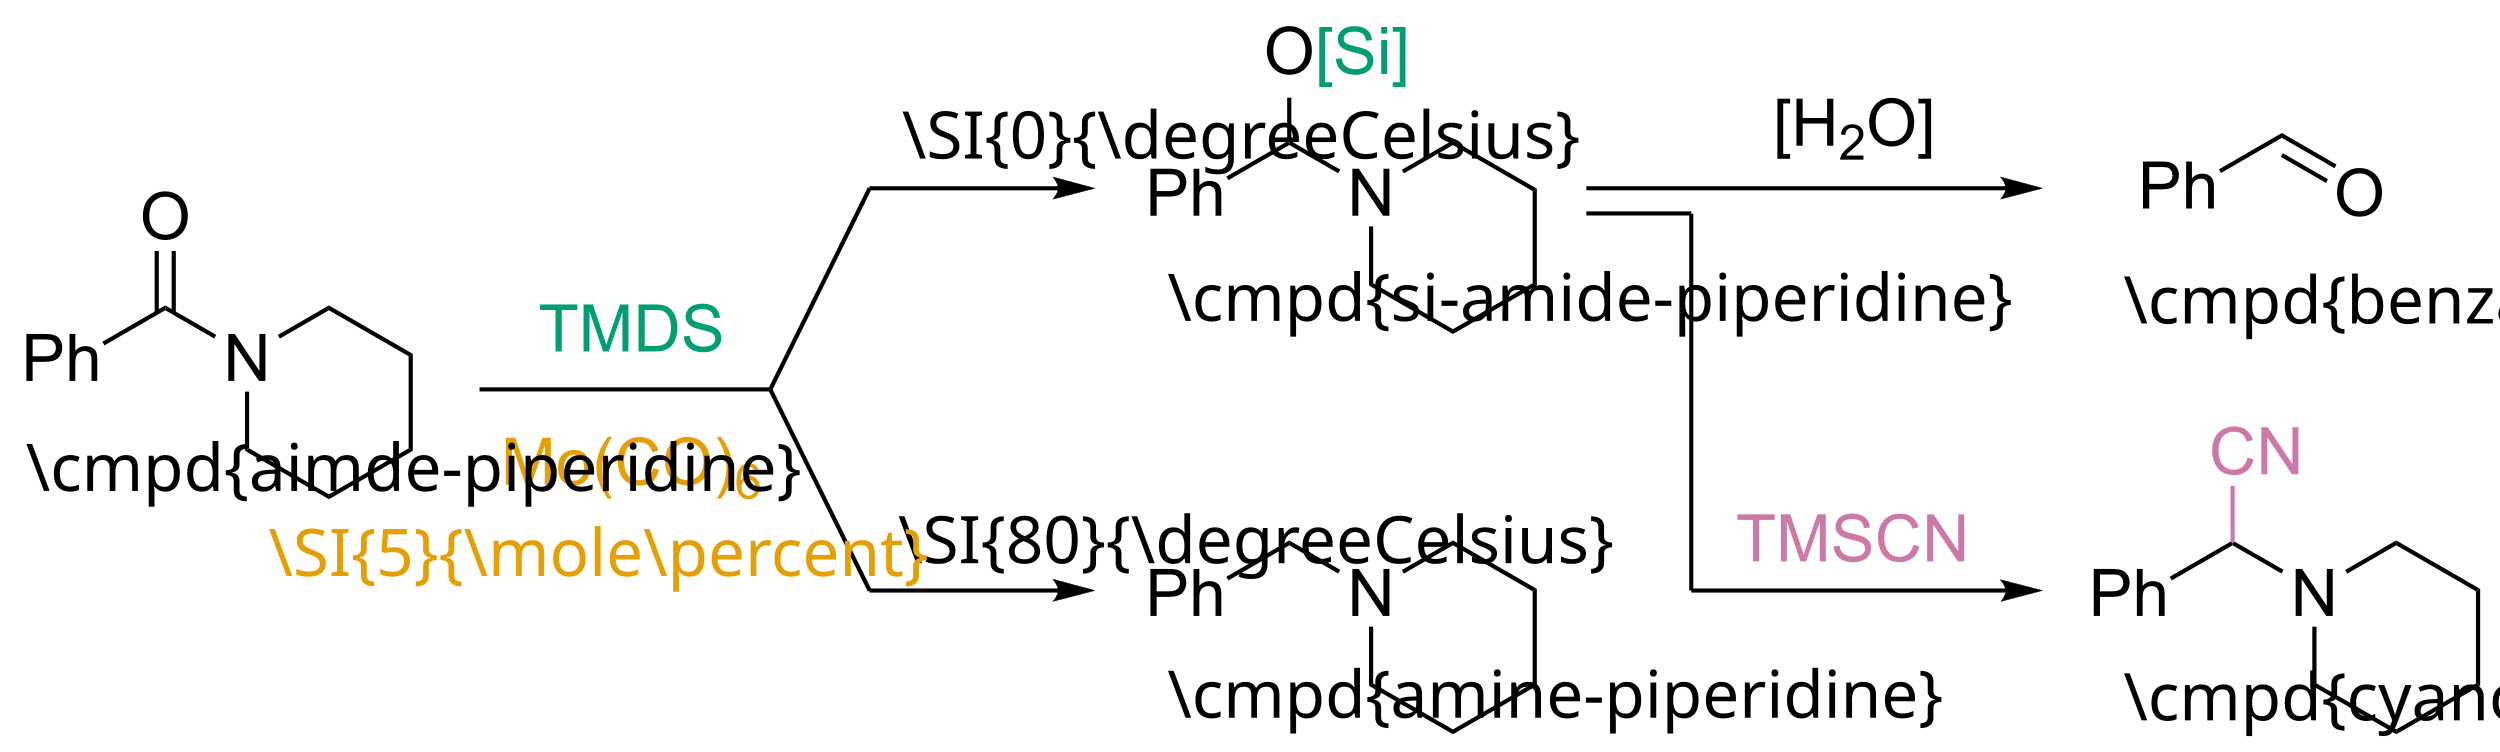
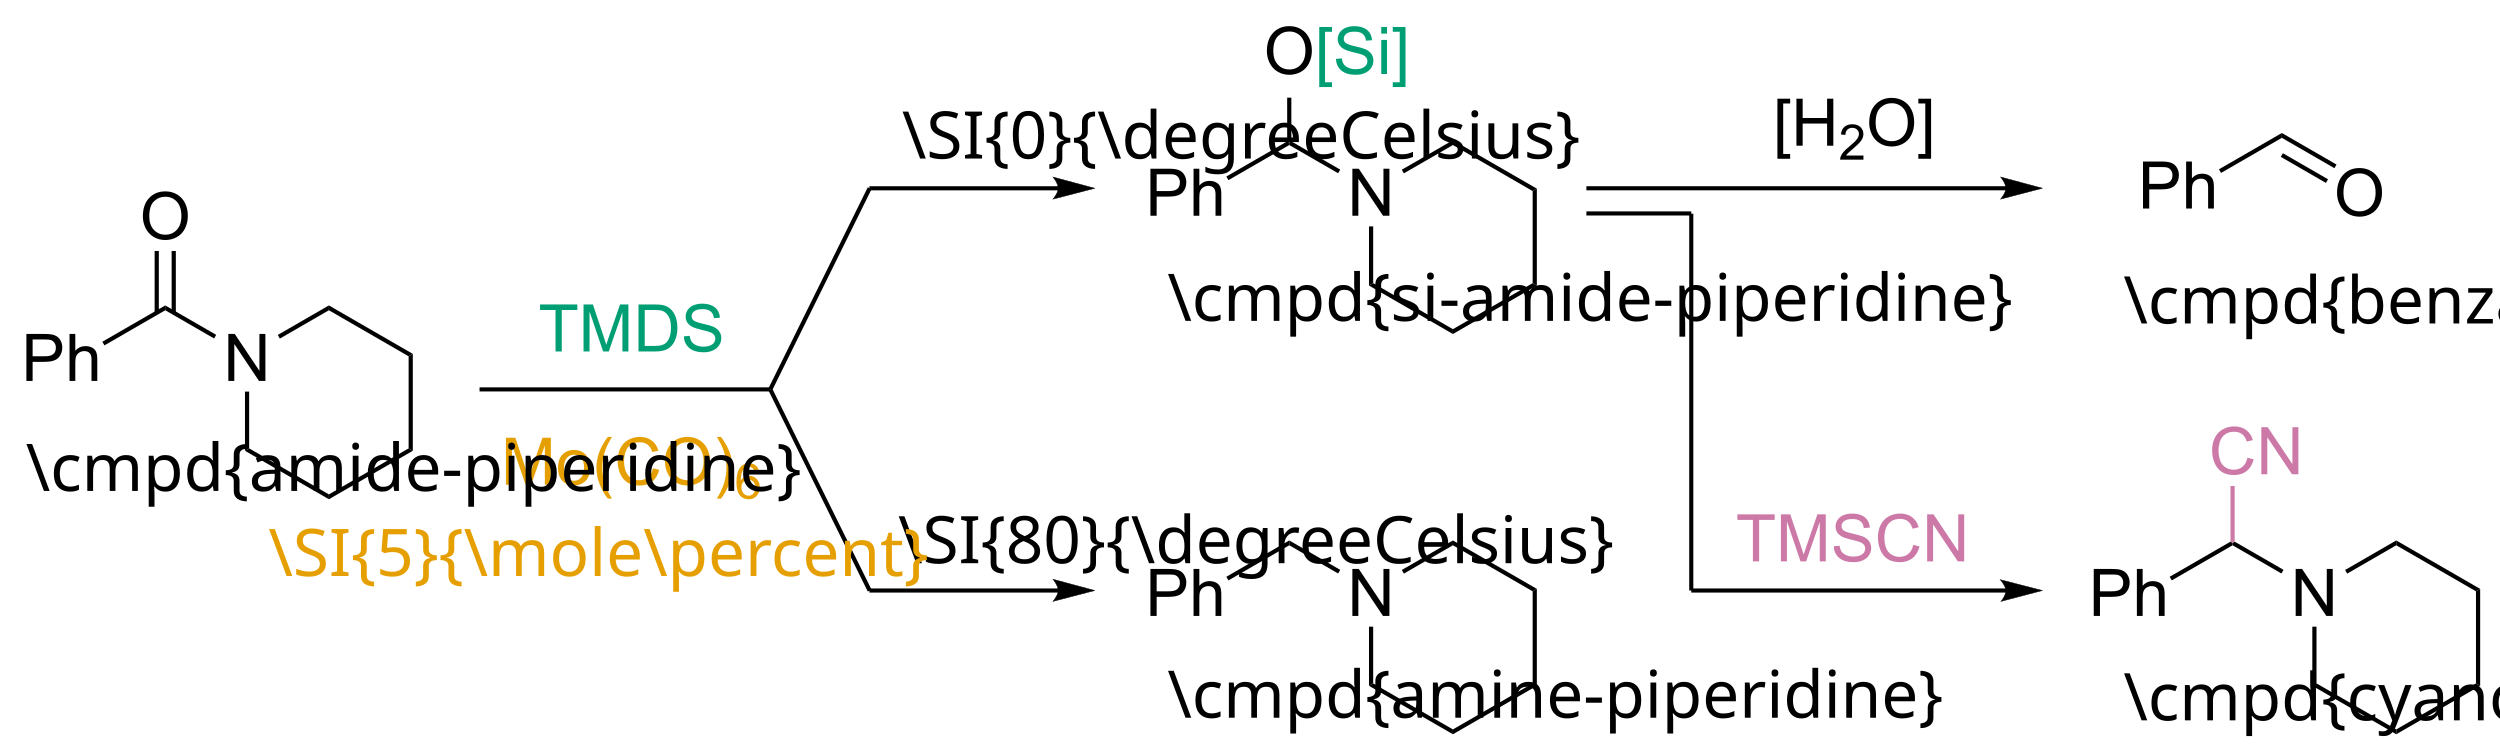
<svg xmlns="http://www.w3.org/2000/svg" width="406px" height="122px" viewBox="0 0 406 122" style="background-color: #ffffff00" version="1.1" id="svg164">
  <defs id="defs168" />
  <g aria-label="Ph" transform="matrix(0.0666667,0,0,0.0666667,3.46393,61.8667)" style="font-style:normal;font-weight:normal;font-size:160px;font-family:Arial;fill:#000000;stroke:none" id="text2">
    <path d="m 12.344,0 v -114.531 h 43.203 q 11.406,0 17.422,1.094 8.438,1.406 14.141,5.391 5.703,3.906 9.141,11.016 3.516,7.109 3.516,15.625 0,14.609 -9.297,24.766 Q 81.172,-46.562 56.875,-46.562 H 27.5 V 0 Z M 27.5,-60.078 h 29.609 q 14.688,0 20.859,-5.469 6.172,-5.469 6.172,-15.391 0,-7.188 -3.672,-12.266 Q 76.875,-98.359 70.938,-100 q -3.828,-1.016 -14.141,-1.016 H 27.5 Z" style="font-style:normal;font-weight:normal;font-size:160px;font-family:Arial;fill:#000000;stroke:none" id="path977" />
    <path d="m 117.422,0 v -114.531 h 14.062 v 41.094 q 9.844,-11.406 24.844,-11.406 9.219,0 16.016,3.672 6.797,3.594 9.688,10 Q 185,-64.766 185,-52.578 V 0 h -14.062 v -52.578 q 0,-10.547 -4.609,-15.312 -4.531,-4.844 -12.891,-4.844 -6.25,0 -11.797,3.281 -5.469,3.203 -7.812,8.75 -2.344,5.547 -2.344,15.312 V 0 Z" style="font-style:normal;font-weight:normal;font-size:160px;font-family:Arial;fill:#000000;stroke:none" id="path979" />
  </g>
  <path stroke="none" fill="#000000" transform="matrix(0.0666667 0 0 0.0666667 -1.62226 -31.3333)" d="M 426.839,1214.02 L 426.839,1225.8 L 278.694,1311.34 L 273.592,1302.5 L 426.839,1214.02 Z " id="path4" />
  <g aria-label="N" transform="matrix(0.0666667,0,0,0.0666667,36.2712,61.8667)" style="font-style:normal;font-weight:normal;font-size:160px;font-family:Arial;fill:#000000;stroke:none" id="text6">
    <path d="m 12.188,0 v -114.531 h 15.547 l 60.156,89.922 V -114.531 H 102.422 V 0 H 86.875 L 26.719,-90 V 0 Z" style="font-style:normal;font-weight:normal;font-size:160px;font-family:Arial;fill:#000000;stroke:none" id="path982" />
  </g>
  <path stroke="none" fill="#000000" transform="matrix(0.0666667 0 0 0.0666667 -1.62226 -31.3333)" d="M 550.979,1285.69 L 545.877,1294.53 L 426.839,1225.8 L 426.839,1214.02 L 550.979,1285.69 Z " id="path8" />
  <g aria-label="O" transform="matrix(0.0666667,0,0,0.0666667,22.6853,38.8494)" style="font-style:normal;font-weight:normal;font-size:160px;font-family:Arial;fill:#000000;stroke:none" id="text10">
    <path d="m 7.734,-55.781 q 0,-28.516 15.312,-44.609 15.312,-16.172 39.531,-16.172 15.859,0 28.594,7.578 12.734,7.578 19.375,21.172 6.719,13.516 6.719,30.703 0,17.422 -7.031,31.172 -7.031,13.75 -19.922,20.859 -12.891,7.031 -27.812,7.031 -16.172,0 -28.906,-7.812 -12.734,-7.812 -19.297,-21.328 -6.562,-13.516 -6.562,-28.594 z m 15.625,0.234 q 0,20.703 11.094,32.656 11.172,11.875 27.969,11.875 17.109,0 28.125,-12.031 11.094,-12.031 11.094,-34.141 0,-13.984 -4.766,-24.375 -4.688,-10.469 -13.828,-16.172 -9.062,-5.781 -20.391,-5.781 -16.094,0 -27.734,11.094 -11.562,11.016 -11.562,36.875 z" style="font-style:normal;font-weight:normal;font-size:160px;font-family:Arial;fill:#000000;stroke:none" id="path985" />
  </g>
  <path stroke="none" fill="#000000" transform="matrix(0.0666667 0 0 0.0666667 -1.62226 -31.3333)" d="M 401.021,1081.41 L 411.226,1081.41 L 411.226,1231.87 L 401.021,1231.87 L 401.021,1081.41 Z " id="path12" />
  <path stroke="none" fill="#000000" transform="matrix(0.0666667 0 0 0.0666667 -1.62226 -31.3333)" d="M 442.453,1081.41 L 452.657,1081.41 L 452.657,1231.87 L 442.453,1231.87 L 442.453,1081.41 Z " id="path14" />
  <path stroke="none" fill="#000000" transform="matrix(0.0666667 0 0 0.0666667 -1.62226 -31.3333)" d="M 631.277,1562.23 L 621.073,1568.12 L 621.073,1424 L 631.277,1424 L 631.277,1562.23 Z " id="path16" />
  <path stroke="none" fill="#000000" transform="matrix(0.0666667 0 0 0.0666667 -1.62226 -31.3333)" d="M 825.511,1674.37 L 825.511,1686.15 L 621.073,1568.12 L 631.277,1562.23 L 825.511,1674.37 Z " id="path18" />
  <path stroke="none" fill="#000000" transform="matrix(0.0666667 0 0 0.0666667 -1.62226 -31.3333)" d="M 1019.74,1562.23 L 1029.95,1568.12 L 825.511,1686.15 L 825.511,1674.37 L 1019.74,1562.23 Z " id="path20" />
  <path stroke="none" fill="#000000" transform="matrix(0.0666667 0 0 0.0666667 -1.62226 -31.3333)" d="M 1019.74,1337.95 L 1029.95,1332.05 L 1029.95,1568.12 L 1019.74,1562.23 L 1019.74,1337.95 Z " id="path22" />
  <path stroke="none" fill="#000000" transform="matrix(0.0666667 0 0 0.0666667 -1.62226 -31.3333)" d="M 825.511,1225.8 L 825.511,1214.02 L 1029.95,1332.05 L 1019.74,1337.95 L 825.511,1225.8 Z " id="path24" />
  <path stroke="none" fill="#000000" transform="matrix(0.0666667 0 0 0.0666667 -1.62226 -31.3333)" d="M 706.063,1294.77 L 700.961,1285.93 L 825.511,1214.02 L 825.511,1225.8 L 706.063,1294.77 Z " id="path26" />
  <g aria-label="Ph" transform="matrix(0.0666667,0,0,0.0666667,186.006,100.033)" style="font-style:normal;font-weight:normal;font-size:160px;font-family:Arial;fill:#000000;stroke:none" id="text28">
    <path d="m 12.344,0 v -114.531 h 43.203 q 11.406,0 17.422,1.094 8.438,1.406 14.141,5.391 5.703,3.906 9.141,11.016 3.516,7.109 3.516,15.625 0,14.609 -9.297,24.766 Q 81.172,-46.562 56.875,-46.562 H 27.5 V 0 Z M 27.5,-60.078 h 29.609 q 14.688,0 20.859,-5.469 6.172,-5.469 6.172,-15.391 0,-7.188 -3.672,-12.266 Q 76.875,-98.359 70.938,-100 q -3.828,-1.016 -14.141,-1.016 H 27.5 Z" style="font-style:normal;font-weight:normal;font-size:160px;font-family:Arial;fill:#000000;stroke:none" id="path988" />
    <path d="m 117.422,0 v -114.531 h 14.062 v 41.094 q 9.844,-11.406 24.844,-11.406 9.219,0 16.016,3.672 6.797,3.594 9.688,10 Q 185,-64.766 185,-52.578 V 0 h -14.062 v -52.578 q 0,-10.547 -4.609,-15.312 -4.531,-4.844 -12.891,-4.844 -6.25,0 -11.797,3.281 -5.469,3.203 -7.812,8.75 -2.344,5.547 -2.344,15.312 V 0 Z" style="font-style:normal;font-weight:normal;font-size:160px;font-family:Arial;fill:#000000;stroke:none" id="path990" />
  </g>
  <path stroke="none" fill="#000000" transform="matrix(0.0666667 0 0 0.0666667 -1.62226 -31.3333)" d="M 3164.97,1786.52 L 3164.97,1798.3 L 3016.82,1883.84 L 3011.72,1875 L 3164.97,1786.52 Z " id="path30" />
  <g aria-label="N" transform="matrix(0.0666667,0,0,0.0666667,218.813,100.033)" style="font-style:normal;font-weight:normal;font-size:160px;font-family:Arial;fill:#000000;stroke:none" id="text32">
    <path d="m 12.188,0 v -114.531 h 15.547 l 60.156,89.922 V -114.531 H 102.422 V 0 H 86.875 L 26.719,-90 V 0 Z" style="font-style:normal;font-weight:normal;font-size:160px;font-family:Arial;fill:#000000;stroke:none" id="path993" />
  </g>
  <path stroke="none" fill="#000000" transform="matrix(0.0666667 0 0 0.0666667 -1.62226 -31.3333)" d="M 3289.11,1858.19 L 3284.01,1867.03 L 3164.97,1798.3 L 3164.97,1786.52 L 3289.11,1858.19 Z " id="path34" />
  <path stroke="none" fill="#000000" transform="matrix(0.0666667 0 0 0.0666667 -1.62226 -31.3333)" d="M 3369.41,2134.73 L 3359.2,2140.62 L 3359.2,1996.5 L 3369.41,1996.5 L 3369.41,2134.73 Z " id="path36" />
  <path stroke="none" fill="#000000" transform="matrix(0.0666667 0 0 0.0666667 -1.62226 -31.3333)" d="M 3563.64,2246.87 L 3563.64,2258.65 L 3359.2,2140.62 L 3369.41,2134.73 L 3563.64,2246.87 Z " id="path38" />
  <path stroke="none" fill="#000000" transform="matrix(0.0666667 0 0 0.0666667 -1.62226 -31.3333)" d="M 3757.87,2134.73 L 3768.08,2140.62 L 3563.64,2258.65 L 3563.64,2246.87 L 3757.87,2134.73 Z " id="path40" />
  <path stroke="none" fill="#000000" transform="matrix(0.0666667 0 0 0.0666667 -1.62226 -31.3333)" d="M 3757.87,1910.45 L 3768.08,1904.55 L 3768.08,2140.62 L 3757.87,2134.73 L 3757.87,1910.45 Z " id="path42" />
  <path stroke="none" fill="#000000" transform="matrix(0.0666667 0 0 0.0666667 -1.62226 -31.3333)" d="M 3563.64,1798.3 L 3563.64,1786.52 L 3768.08,1904.55 L 3757.87,1910.45 L 3563.64,1798.3 Z " id="path44" />
  <path stroke="none" fill="#000000" transform="matrix(0.0666667 0 0 0.0666667 -1.62226 -31.3333)" d="M 3444.19,1867.27 L 3439.09,1858.43 L 3563.64,1786.52 L 3563.64,1798.3 L 3444.19,1867.27 Z " id="path46" />
  <g aria-label="Ph" transform="matrix(0.0666667,0,0,0.0666667,186.006,35.0333)" style="font-style:normal;font-weight:normal;font-size:160px;font-family:Arial;fill:#000000;stroke:none" id="text48">
    <path d="m 12.344,0 v -114.531 h 43.203 q 11.406,0 17.422,1.094 8.438,1.406 14.141,5.391 5.703,3.906 9.141,11.016 3.516,7.109 3.516,15.625 0,14.609 -9.297,24.766 Q 81.172,-46.562 56.875,-46.562 H 27.5 V 0 Z M 27.5,-60.078 h 29.609 q 14.688,0 20.859,-5.469 6.172,-5.469 6.172,-15.391 0,-7.188 -3.672,-12.266 Q 76.875,-98.359 70.938,-100 q -3.828,-1.016 -14.141,-1.016 H 27.5 Z" style="font-style:normal;font-weight:normal;font-size:160px;font-family:Arial;fill:#000000;stroke:none" id="path996" />
    <path d="m 117.422,0 v -114.531 h 14.062 v 41.094 q 9.844,-11.406 24.844,-11.406 9.219,0 16.016,3.672 6.797,3.594 9.688,10 Q 185,-64.766 185,-52.578 V 0 h -14.062 v -52.578 q 0,-10.547 -4.609,-15.312 -4.531,-4.844 -12.891,-4.844 -6.25,0 -11.797,3.281 -5.469,3.203 -7.812,8.75 -2.344,5.547 -2.344,15.312 V 0 Z" style="font-style:normal;font-weight:normal;font-size:160px;font-family:Arial;fill:#000000;stroke:none" id="path998" />
  </g>
  <path stroke="none" fill="#000000" transform="matrix(0.0666667 0 0 0.0666667 -1.62226 -31.3333)" d="M 3159.87,814.468 L 3164.97,817.413 L 3164.97,823.305 L 3016.82,908.837 L 3011.72,899.999 L 3159.87,814.468 Z " id="path50" />
  <g aria-label="N" transform="matrix(0.0666667,0,0,0.0666667,218.813,35.0333)" style="font-style:normal;font-weight:normal;font-size:160px;font-family:Arial;fill:#000000;stroke:none" id="text52">
    <path d="m 12.188,0 v -114.531 h 15.547 l 60.156,89.922 V -114.531 H 102.422 V 0 H 86.875 L 26.719,-90 V 0 Z" style="font-style:normal;font-weight:normal;font-size:160px;font-family:Arial;fill:#000000;stroke:none" id="path1001" />
  </g>
  <path stroke="none" fill="#000000" transform="matrix(0.0666667 0 0 0.0666667 -1.62226 -31.3333)" d="M 3289.11,883.194 L 3284.01,892.031 L 3164.97,823.305 L 3164.97,817.413 L 3170.07,814.468 L 3289.11,883.194 Z " id="path54" />
  <g aria-label="O" transform="matrix(0.0666667,0,0,0.0666667,205.227,12.016)" style="font-style:normal;font-weight:normal;font-size:160px;font-family:Arial;fill:#000000;stroke:none" id="text56">
    <path d="m 7.734,-55.781 q 0,-28.516 15.312,-44.609 15.312,-16.172 39.531,-16.172 15.859,0 28.594,7.578 12.734,7.578 19.375,21.172 6.719,13.516 6.719,30.703 0,17.422 -7.031,31.172 -7.031,13.75 -19.922,20.859 -12.891,7.031 -27.812,7.031 -16.172,0 -28.906,-7.812 -12.734,-7.812 -19.297,-21.328 -6.562,-13.516 -6.562,-28.594 z m 15.625,0.234 q 0,20.703 11.094,32.656 11.172,11.875 27.969,11.875 17.109,0 28.125,-12.031 11.094,-12.031 11.094,-34.141 0,-13.984 -4.766,-24.375 -4.688,-10.469 -13.828,-16.172 -9.062,-5.781 -20.391,-5.781 -16.094,0 -27.734,11.094 -11.562,11.016 -11.562,36.875 z" style="font-style:normal;font-weight:normal;font-size:160px;font-family:Arial;fill:#000000;stroke:none" id="path1004" />
  </g>
  <g aria-label="[Si]" transform="matrix(0.0666667,0,0,0.0666667,213.524,12.016)" style="font-style:normal;font-weight:normal;font-size:160px;font-family:Arial;fill:#009e73;stroke:none" id="text58">
    <path d="M 10.859,31.797 V -114.531 H 41.875 v 11.641 H 24.922 V 20.156 H 41.875 v 11.641 z" style="font-style:normal;font-weight:normal;font-size:160px;font-family:Arial;fill:#009e73;stroke:none" id="path1007" />
    <path d="m 51.562,-36.797 14.297,-1.25 q 1.016,8.594 4.688,14.141 3.75,5.469 11.562,8.906 7.812,3.359 17.578,3.359 8.672,0 15.312,-2.578 6.641,-2.578 9.844,-7.031 3.281,-4.531 3.281,-9.844 0,-5.391 -3.125,-9.375 -3.125,-4.062 -10.312,-6.797 Q 110.078,-49.062 94.297,-52.812 78.516,-56.641 72.188,-60 63.984,-64.297 59.922,-70.625 55.938,-77.031 55.938,-84.922 q 0,-8.672 4.922,-16.172 4.922,-7.578 14.375,-11.484 9.453,-3.906 21.016,-3.906 12.734,0 22.422,4.141 9.766,4.062 15,12.031 5.234,7.969 5.625,18.047 l -14.531,1.094 q -1.172,-10.859 -7.969,-16.406 -6.719,-5.547 -19.922,-5.547 -13.75,0 -20.078,5.078 -6.25,5 -6.25,12.109 0,6.172 4.453,10.156 4.375,3.984 22.812,8.203 18.516,4.141 25.391,7.266 10,4.609 14.766,11.719 4.766,7.031 4.766,16.25 0,9.141 -5.234,17.266 -5.234,8.047 -15.078,12.578 -9.766,4.453 -22.031,4.453 -15.547,0 -26.094,-4.531 -10.469,-4.531 -16.484,-13.594 -5.938,-9.141 -6.25,-20.625 z" style="font-style:normal;font-weight:normal;font-size:160px;font-family:Arial;fill:#009e73;stroke:none" id="path1009" />
    <path d="m 161.875,-98.359 v -16.172 h 14.062 v 16.172 z M 161.875,0 v -82.969 h 14.062 V 0 Z" style="font-style:normal;font-weight:normal;font-size:160px;font-family:Arial;fill:#009e73;stroke:none" id="path1011" />
    <path d="M 220.938,31.797 H 189.922 V 20.156 H 206.875 v -123.047 h -16.953 v -11.641 h 31.016 z" style="font-style:normal;font-weight:normal;font-size:160px;font-family:Arial;fill:#009e73;stroke:none" id="path1013" />
  </g>
  <path stroke="none" fill="#000000" transform="matrix(0.0666667 0 0 0.0666667 -1.62226 -31.3333)" d="M 3159.87,707.907 L 3170.07,707.907 L 3170.07,814.468 L 3164.97,817.413 L 3159.87,814.468 L 3159.87,707.907 Z " id="path60" />
  <path stroke="none" fill="#000000" transform="matrix(0.0666667 0 0 0.0666667 -1.62226 -31.3333)" d="M 3369.41,1159.73 L 3359.2,1165.62 L 3359.2,1021.5 L 3369.41,1021.5 L 3369.41,1159.73 Z " id="path62" />
  <path stroke="none" fill="#000000" transform="matrix(0.0666667 0 0 0.0666667 -1.62226 -31.3333)" d="M 3563.64,1271.87 L 3563.64,1283.65 L 3359.2,1165.62 L 3369.41,1159.73 L 3563.64,1271.87 Z " id="path64" />
  <path stroke="none" fill="#000000" transform="matrix(0.0666667 0 0 0.0666667 -1.62226 -31.3333)" d="M 3757.87,1159.73 L 3768.08,1165.62 L 3563.64,1283.65 L 3563.64,1271.87 L 3757.87,1159.73 Z " id="path66" />
  <path stroke="none" fill="#000000" transform="matrix(0.0666667 0 0 0.0666667 -1.62226 -31.3333)" d="M 3757.87,935.446 L 3768.08,929.554 L 3768.08,1165.62 L 3757.87,1159.73 L 3757.87,935.446 Z " id="path68" />
  <path stroke="none" fill="#000000" transform="matrix(0.0666667 0 0 0.0666667 -1.62226 -31.3333)" d="M 3563.64,823.305 L 3563.64,811.522 L 3768.08,929.554 L 3757.87,935.446 L 3563.64,823.305 Z " id="path70" />
  <path stroke="none" fill="#000000" transform="matrix(0.0666667 0 0 0.0666667 -1.62226 -31.3333)" d="M 3444.19,892.268 L 3439.09,883.431 L 3563.64,811.522 L 3563.64,823.305 L 3444.19,892.268 Z " id="path72" />
  <g aria-label="Ph" transform="matrix(0.0666667,0,0,0.0666667,347.201,33.86336)" style="font-style:normal;font-weight:normal;font-size:160px;font-family:Arial;fill:#000000;stroke:none" id="text74">
    <path d="m 12.344,0 v -114.531 h 43.203 q 11.406,0 17.422,1.094 8.438,1.406 14.141,5.391 5.703,3.906 9.141,11.016 3.516,7.109 3.516,15.625 0,14.609 -9.297,24.766 Q 81.172,-46.562 56.875,-46.562 H 27.5 V 0 Z M 27.5,-60.078 h 29.609 q 14.688,0 20.859,-5.469 6.172,-5.469 6.172,-15.391 0,-7.188 -3.672,-12.266 Q 76.875,-98.359 70.938,-100 q -3.828,-1.016 -14.141,-1.016 H 27.5 Z" style="font-style:normal;font-weight:normal;font-size:160px;font-family:Arial;fill:#000000;stroke:none" id="path1016" />
    <path d="m 117.422,0 v -114.531 h 14.062 v 41.094 q 9.844,-11.406 24.844,-11.406 9.219,0 16.016,3.672 6.797,3.594 9.688,10 Q 185,-64.766 185,-52.578 V 0 h -14.062 v -52.578 q 0,-10.547 -4.609,-15.312 -4.531,-4.844 -12.891,-4.844 -6.25,0 -11.797,3.281 -5.469,3.203 -7.812,8.75 -2.344,5.547 -2.344,15.312 V 0 Z" style="font-style:normal;font-weight:normal;font-size:160px;font-family:Arial;fill:#000000;stroke:none" id="path1018" />
  </g>
  <path d="m 370.571,21.598 v 0.786 l -9.877,5.702 -0.34,-0.589 z" id="path76" style="fill:#000000;stroke:none;stroke-width:0.067" />
  <g aria-label="O" transform="matrix(0.0666667,0,0,0.0666667,379.021,35.05936)" style="font-style:normal;font-weight:normal;font-size:160px;font-family:Arial;fill:#000000;stroke:none" id="text78">
    <path d="m 7.734,-55.781 q 0,-28.516 15.312,-44.609 15.312,-16.172 39.531,-16.172 15.859,0 28.594,7.578 12.734,7.578 19.375,21.172 6.719,13.516 6.719,30.703 0,17.422 -7.031,31.172 -7.031,13.75 -19.922,20.859 -12.891,7.031 -27.812,7.031 -16.172,0 -28.906,-7.812 -12.734,-7.812 -19.297,-21.328 -6.562,-13.516 -6.562,-28.594 z m 15.625,0.234 q 0,20.703 11.094,32.656 11.172,11.875 27.969,11.875 17.109,0 28.125,-12.031 11.094,-12.031 11.094,-34.141 0,-13.984 -4.766,-24.375 -4.688,-10.469 -13.828,-16.172 -9.062,-5.781 -20.391,-5.781 -16.094,0 -27.734,11.094 -11.562,11.016 -11.562,36.875 z" style="font-style:normal;font-weight:normal;font-size:160px;font-family:Arial;fill:#000000;stroke:none" id="path1021" />
  </g>
  <path d="m 379.45,26.724 -0.34,0.589 -8.539,-4.93 V 21.598 Z" id="path80" style="fill:#000000;stroke:none;stroke-width:0.067" />
  <path d="m 378.069,29.116 -0.34,0.589 -7.327,-4.23 0.34,-0.589 z" id="path82" style="fill:#000000;stroke:none;stroke-width:0.067" />
  <g aria-label="Ph" transform="matrix(0.0666667,0,0,0.0666667,339.201,100.033)" style="font-style:normal;font-weight:normal;font-size:160px;font-family:Arial;fill:#000000;stroke:none" id="text84">
    <path d="m 12.344,0 v -114.531 h 43.203 q 11.406,0 17.422,1.094 8.438,1.406 14.141,5.391 5.703,3.906 9.141,11.016 3.516,7.109 3.516,15.625 0,14.609 -9.297,24.766 Q 81.172,-46.562 56.875,-46.562 H 27.5 V 0 Z M 27.5,-60.078 h 29.609 q 14.688,0 20.859,-5.469 6.172,-5.469 6.172,-15.391 0,-7.188 -3.672,-12.266 Q 76.875,-98.359 70.938,-100 q -3.828,-1.016 -14.141,-1.016 H 27.5 Z" style="font-style:normal;font-weight:normal;font-size:160px;font-family:Arial;fill:#000000;stroke:none" id="path1024" />
    <path d="m 117.422,0 v -114.531 h 14.062 v 41.094 q 9.844,-11.406 24.844,-11.406 9.219,0 16.016,3.672 6.797,3.594 9.688,10 Q 185,-64.766 185,-52.578 V 0 h -14.062 v -52.578 q 0,-10.547 -4.609,-15.312 -4.531,-4.844 -12.891,-4.844 -6.25,0 -11.797,3.281 -5.469,3.203 -7.812,8.75 -2.344,5.547 -2.344,15.312 V 0 Z" style="font-style:normal;font-weight:normal;font-size:160px;font-family:Arial;fill:#000000;stroke:none" id="path1026" />
  </g>
  <path stroke="none" fill="#000000" transform="matrix(0.0666667 0 0 0.0666667 -1.62226 -31.3333)" d="M 5457.8,1789.47 L 5462.9,1792.41 L 5462.9,1798.3 L 5314.75,1883.84 L 5309.65,1875 L 5457.8,1789.47 Z " id="path86" />
  <g aria-label="N" transform="matrix(0.0666667,0,0,0.0666667,372.008,100.033)" style="font-style:normal;font-weight:normal;font-size:160px;font-family:Arial;fill:#000000;stroke:none" id="text88">
    <path d="m 12.188,0 v -114.531 h 15.547 l 60.156,89.922 V -114.531 H 102.422 V 0 H 86.875 L 26.719,-90 V 0 Z" style="font-style:normal;font-weight:normal;font-size:160px;font-family:Arial;fill:#000000;stroke:none" id="path1029" />
  </g>
  <path stroke="none" fill="#000000" transform="matrix(0.0666667 0 0 0.0666667 -1.62226 -31.3333)" d="M 5587.04,1858.19 L 5581.94,1867.03 L 5462.9,1798.3 L 5462.9,1792.41 L 5468,1789.47 L 5587.04,1858.19 Z " id="path90" />
  <g aria-label="CN" transform="matrix(0.0666667,0,0,0.0666667,358.719,77.016)" style="font-style:normal;font-weight:normal;font-size:160px;font-family:Arial;fill:#cc79a7;stroke:none" id="text92">
    <path d="m 94.062,-40.156 15.156,3.828 Q 104.453,-17.656 92.031,-7.812 79.688,1.953 61.797,1.953 q -18.516,0 -30.156,-7.5 -11.562,-7.578 -17.656,-21.875 Q 7.969,-41.719 7.969,-58.125 q 0,-17.891 6.797,-31.172 6.875,-13.359 19.453,-20.234 12.656,-6.953 27.812,-6.953 17.188,0 28.906,8.75 11.719,8.75 16.328,24.609 l -14.922,3.516 q -3.984,-12.5 -11.562,-18.203 -7.578,-5.703 -19.062,-5.703 -13.203,0 -22.109,6.328 -8.828,6.328 -12.422,17.031 -3.594,10.625 -3.594,21.953 0,14.609 4.219,25.547 4.297,10.859 13.281,16.25 8.984,5.391 19.453,5.391 12.734,0 21.562,-7.344 8.828,-7.344 11.953,-21.797 z" style="font-style:normal;font-weight:normal;font-size:160px;font-family:Arial;fill:#cc79a7;stroke:none" id="path1032" />
    <path d="m 127.812,0 v -114.531 h 15.547 l 60.156,89.922 v -89.922 h 14.531 V 0 H 202.5 L 142.344,-90 V 0 Z" style="font-style:normal;font-weight:normal;font-size:160px;font-family:Arial;fill:#cc79a7;stroke:none" id="path1034" />
  </g>
  <path stroke="none" fill="#cc79a7" transform="matrix(0.0666667 0 0 0.0666667 -1.62226 -31.3333)" d="M 5457.8,1653.91 L 5468,1653.91 L 5468,1789.47 L 5462.9,1792.41 L 5457.8,1789.47 L 5457.8,1653.91 Z " id="path94" />
  <path stroke="none" fill="#000000" transform="matrix(0.0666667 0 0 0.0666667 -1.62226 -31.3333)" d="M 5667.34,2134.73 L 5657.13,2140.62 L 5657.13,1996.5 L 5667.34,1996.5 L 5667.34,2134.73 Z " id="path96" />
  <path stroke="none" fill="#000000" transform="matrix(0.0666667 0 0 0.0666667 -1.62226 -31.3333)" d="M 5861.57,2246.87 L 5861.57,2258.65 L 5657.13,2140.62 L 5667.34,2134.73 L 5861.57,2246.87 Z " id="path98" />
  <path stroke="none" fill="#000000" transform="matrix(0.0666667 0 0 0.0666667 -1.62226 -31.3333)" d="M 6055.8,2134.73 L 6066.01,2140.62 L 5861.57,2258.65 L 5861.57,2246.87 L 6055.8,2134.73 Z " id="path100" />
  <path stroke="none" fill="#000000" transform="matrix(0.0666667 0 0 0.0666667 -1.62226 -31.3333)" d="M 6055.8,1910.45 L 6066.01,1904.55 L 6066.01,2140.62 L 6055.8,2134.73 L 6055.8,1910.45 Z " id="path102" />
  <path stroke="none" fill="#000000" transform="matrix(0.0666667 0 0 0.0666667 -1.62226 -31.3333)" d="M 5861.57,1798.3 L 5861.57,1786.52 L 6066.01,1904.55 L 6055.8,1910.45 L 5861.57,1798.3 Z " id="path104" />
  <path stroke="none" fill="#000000" transform="matrix(0.0666667 0 0 0.0666667 -1.62226 -31.3333)" d="M 5742.12,1867.27 L 5737.02,1858.43 L 5861.57,1786.52 L 5861.57,1798.3 L 5742.12,1867.27 Z " id="path106" />
  <path stroke="none" fill="#000000" transform="matrix(0.0666667 0 0 0.0666667 -1.62226 -31.3333)" d="M 1899.78,1423.58 L 1192.5,1423.58 L 1192.5,1413.58 L 1899.78,1413.58 Z " id="path108" />
  <path stroke="none" fill="#000000" transform="matrix(0.0666667 0 0 0.0666667 -1.62226 -31.3333)" d="M 1896.25,1416.08 L 2138.27,926.162 L 2147.27,931.162 L 1905.25,1421.08 Z " id="path110" />
  <g aria-label="Mo(CO)" transform="matrix(0.0666667,0,0,0.0666667,81.3783,78.7227)" style="font-style:normal;font-weight:normal;font-size:160px;font-family:Arial;fill:#e69f00;stroke:none" id="text112">
    <path d="m 11.875,0 v -114.531 h 22.812 l 27.109,81.094 q 3.75,11.328 5.469,16.953 1.953,-6.25 6.094,-18.359 l 27.422,-79.688 h 20.391 V 0 H 106.562 V -95.859 L 73.281,0 H 59.609 l -33.125,-97.5 V 0 Z" style="font-style:normal;font-weight:normal;font-size:160px;font-family:Arial;fill:#e69f00;stroke:none" id="path1037" />
    <path d="m 138.75,-41.484 q 0,-23.047 12.812,-34.141 10.703,-9.219 26.094,-9.219 17.109,0 27.969,11.25 10.859,11.172 10.859,30.938 0,16.016 -4.844,25.234 -4.766,9.141 -13.984,14.219 -9.141,5.078 -20,5.078 -17.422,0 -28.203,-11.172 Q 138.75,-20.469 138.75,-41.484 Z m 14.453,0 q 0,15.938 6.953,23.906 6.953,7.891 17.5,7.891 10.469,0 17.422,-7.969 6.953,-7.969 6.953,-24.297 0,-15.391 -7.031,-23.281 -6.953,-7.969 -17.344,-7.969 -10.547,0 -17.5,7.891 -6.953,7.891 -6.953,23.828 z" style="font-style:normal;font-weight:normal;font-size:160px;font-family:Arial;fill:#e69f00;stroke:none" id="path1039" />
    <path d="m 259.922,33.672 q -11.641,-14.688 -19.688,-34.375 -8.047,-19.688 -8.047,-40.781 0,-18.594 6.016,-35.625 7.031,-19.766 21.719,-39.375 H 270 q -9.453,16.25 -12.5,23.203 -4.766,10.781 -7.5,22.5 -3.359,14.609 -3.359,29.375 0,37.578 23.359,75.078 z" style="font-style:normal;font-weight:normal;font-size:160px;font-family:Arial;fill:#e69f00;stroke:none" id="path1041" />
    <path d="m 370,-40.156 15.156,3.828 q -4.766,18.672 -17.188,28.516 -12.344,9.766 -30.234,9.766 -18.516,0 -30.156,-7.5 -11.562,-7.578 -17.656,-21.875 -6.016,-14.297 -6.016,-30.703 0,-17.891 6.797,-31.172 6.875,-13.359 19.453,-20.234 12.656,-6.953 27.812,-6.953 17.188,0 28.906,8.75 11.719,8.75 16.328,24.609 l -14.922,3.516 q -3.984,-12.5 -11.562,-18.203 -7.578,-5.703 -19.062,-5.703 -13.203,0 -22.109,6.328 -8.828,6.328 -12.422,17.031 -3.594,10.625 -3.594,21.953 0,14.609 4.219,25.547 4.297,10.859 13.281,16.25 8.984,5.391 19.453,5.391 12.734,0 21.562,-7.344 Q 366.875,-25.703 370,-40.156 Z" style="font-style:normal;font-weight:normal;font-size:160px;font-family:Arial;fill:#e69f00;stroke:none" id="path1043" />
    <path d="m 399.297,-55.781 q 0,-28.516 15.312,-44.609 15.312,-16.172 39.531,-16.172 15.859,0 28.594,7.578 12.734,7.578 19.375,21.172 6.719,13.516 6.719,30.703 0,17.422 -7.031,31.172 -7.031,13.75 -19.922,20.859 -12.891,7.031 -27.812,7.031 -16.172,0 -28.906,-7.812 -12.734,-7.812 -19.297,-21.328 -6.562,-13.516 -6.562,-28.594 z m 15.625,0.234 q 0,20.703 11.094,32.656 11.172,11.875 27.969,11.875 17.109,0 28.125,-12.031 11.094,-12.031 11.094,-34.141 0,-13.984 -4.766,-24.375 -4.688,-10.469 -13.828,-16.172 -9.062,-5.781 -20.391,-5.781 -16.094,0 -27.734,11.094 -11.562,11.016 -11.562,36.875 z" style="font-style:normal;font-weight:normal;font-size:160px;font-family:Arial;fill:#e69f00;stroke:none" id="path1045" />
    <path d="M 535.703,33.672 H 525.625 q 23.359,-37.5 23.359,-75.078 0,-14.688 -3.359,-29.141 -2.656,-11.719 -7.422,-22.5 -3.047,-7.031 -12.578,-23.438 h 10.078 q 14.688,19.609 21.719,39.375 6.016,17.031 6.016,35.625 0,21.094 -8.125,40.781 -8.047,19.688 -19.609,34.375 z" style="font-style:normal;font-weight:normal;font-size:160px;font-family:Arial;fill:#e69f00;stroke:none" id="path1047" />
  </g>
  <g aria-label="6" transform="matrix(0.0666667,0,0,0.0666667,119.3,80.9893)" style="font-style:normal;font-weight:normal;font-size:120px;font-family:Arial;fill:#e69f00;stroke:none" id="text114">
    <path d="m 59.707,-64.863 -10.488,0.82 q -1.406,-6.211 -3.984,-9.023 -4.277,-4.512 -10.547,-4.512 -5.039,0 -8.848,2.812 -4.98,3.633 -7.852,10.605 Q 15.117,-57.188 15,-44.297 q 3.809,-5.801 9.316,-8.613 5.508,-2.812 11.543,-2.812 10.547,0 17.93,7.793 7.441,7.734 7.441,20.039 0,8.086 -3.516,15.059 -3.457,6.914 -9.551,10.605 -6.094,3.691 -13.828,3.691 -13.184,0 -21.504,-9.668 -8.32,-9.727 -8.32,-31.992 0,-24.902 9.199,-36.211 8.027,-9.844 21.621,-9.844 10.137,0 16.582,5.684 6.504,5.684 7.793,15.703 z m -43.066,37.031 q 0,5.449 2.285,10.43 2.344,4.98 6.504,7.617 4.16,2.578 8.73,2.578 6.68,0 11.484,-5.391 4.805,-5.391 4.805,-14.648 0,-8.906 -4.746,-14.004 -4.746,-5.156 -11.953,-5.156 -7.148,0 -12.129,5.156 -4.98,5.098 -4.98,13.418 z" style="font-style:normal;font-weight:normal;font-size:120px;font-family:Arial;fill:#e69f00;stroke:none" id="path1050" />
  </g>
  <g aria-label="TMDS" transform="matrix(0.0666667,0,0,0.0666667,87.4545,57.0787)" style="font-style:normal;font-weight:normal;font-size:160px;font-family:Arial;fill:#009e73;stroke:none" id="text116">
    <path d="M 41.484,0 V -101.016 H 3.75 v -13.516 h 90.781 v 13.516 H 56.641 V 0 Z" style="font-style:normal;font-weight:normal;font-size:160px;font-family:Arial;fill:#009e73;stroke:none" id="path1053" />
    <path d="M 109.688,0 V -114.531 H 132.5 l 27.109,81.094 q 3.75,11.328 5.469,16.953 1.953,-6.25 6.094,-18.359 l 27.422,-79.688 h 20.391 V 0 H 204.375 V -95.859 L 171.094,0 H 157.422 L 124.297,-97.5 V 0 Z" style="font-style:normal;font-weight:normal;font-size:160px;font-family:Arial;fill:#009e73;stroke:none" id="path1055" />
    <path d="m 243.594,0 v -114.531 h 39.453 q 13.359,0 20.391,1.641 9.844,2.266 16.797,8.203 9.062,7.656 13.516,19.609 4.531,11.875 4.531,27.188 0,13.047 -3.047,23.125 -3.047,10.078 -7.812,16.719 -4.766,6.562 -10.469,10.391 -5.625,3.75 -13.672,5.703 Q 295.312,0 284.922,0 Z M 258.75,-13.516 h 24.453 q 11.328,0 17.734,-2.109 6.484,-2.109 10.312,-5.938 5.391,-5.391 8.359,-14.453 3.047,-9.141 3.047,-22.109 0,-17.969 -5.938,-27.578 -5.859,-9.688 -14.297,-12.969 -6.094,-2.344 -19.609,-2.344 H 258.75 Z" style="font-style:normal;font-weight:normal;font-size:160px;font-family:Arial;fill:#009e73;stroke:none" id="path1057" />
    <path d="m 354.062,-36.797 14.297,-1.25 q 1.016,8.594 4.688,14.141 3.75,5.469 11.562,8.906 7.812,3.359 17.578,3.359 8.672,0 15.312,-2.578 6.641,-2.578 9.844,-7.031 3.281,-4.531 3.281,-9.844 0,-5.391 -3.125,-9.375 -3.125,-4.062 -10.312,-6.797 Q 412.578,-49.062 396.797,-52.812 381.016,-56.641 374.688,-60 q -8.203,-4.297 -12.266,-10.625 -3.984,-6.406 -3.984,-14.297 0,-8.672 4.922,-16.172 4.922,-7.578 14.375,-11.484 9.453,-3.906 21.016,-3.906 12.734,0 22.422,4.141 9.766,4.062 15,12.031 5.234,7.969 5.625,18.047 l -14.531,1.094 q -1.172,-10.859 -7.969,-16.406 -6.719,-5.547 -19.922,-5.547 -13.75,0 -20.078,5.078 -6.25,5 -6.25,12.109 0,6.172 4.453,10.156 4.375,3.984 22.812,8.203 18.516,4.141 25.391,7.266 10,4.609 14.766,11.719 4.766,7.031 4.766,16.25 0,9.141 -5.234,17.266 -5.234,8.047 -15.078,12.578 -9.766,4.453 -22.031,4.453 -15.547,0 -26.094,-4.531 -10.469,-4.531 -16.484,-13.594 -5.938,-9.141 -6.25,-20.625 z" style="font-style:normal;font-weight:normal;font-size:160px;font-family:Arial;fill:#009e73;stroke:none" id="path1059" />
  </g>
  <path stroke="none" fill="#000000" transform="matrix(0.0666667 0 0 0.0666667 -1.62226 -31.3333)" d="M 2603.08,933.662 L 2142.2,933.662 L 2142.2,923.662 L 2603.08,923.662 Z " id="path118" />
  <path stroke="none" fill="#000000" transform="matrix(0.0666667 0 0 0.0666667 -1.62226 -31.3333)" d="M 2691.37,928.662 C 2691.37,928.662 2589.32,955.174 2589.32,955.174 C 2589.32,955.174 2602.08,940.261 2602.08,928.662 C 2602.08,916.626 2589.32,901.151 2589.32,901.151 C 2589.32,901.151 2691.37,928.662 2691.37,928.662 C 2691.37,928.662 2691.37,928.662 2691.37,928.662 " id="path120" />
  <path stroke="#000000" stroke-width="1" fill="none" transform="matrix(0.0666667 0 0 0.0666667 -1.62226 -31.3333)" d="M 2691.37,928.662 C 2691.37,928.662 2589.32,955.174 2589.32,955.174 C 2589.32,955.174 2602.08,940.261 2602.08,928.662 C 2602.08,916.626 2589.32,901.151 2589.32,901.151 C 2589.32,901.151 2691.37,928.662 2691.37,928.662 C 2691.37,928.662 2691.37,928.662 2691.37,928.662 " id="path122" />
  <path stroke="none" fill="#000000" transform="matrix(0.0666667 0 0 0.0666667 -1.62226 -31.3333)" d="M 2603.08,1913.5 L 2142.2,1913.5 L 2142.2,1903.5 L 2603.08,1903.5 Z " id="path124" />
  <path stroke="none" fill="#000000" transform="matrix(0.0666667 0 0 0.0666667 -1.62226 -31.3333)" d="M 2691.37,1908.5 C 2691.37,1908.5 2589.32,1935.01 2589.32,1935.01 C 2589.32,1935.01 2602.08,1920.1 2602.08,1908.5 C 2602.08,1896.46 2589.32,1880.99 2589.32,1880.99 C 2589.32,1880.99 2691.37,1908.5 2691.37,1908.5 C 2691.37,1908.5 2691.37,1908.5 2691.37,1908.5 " id="path126" />
  <path stroke="#000000" stroke-width="1" fill="none" transform="matrix(0.0666667 0 0 0.0666667 -1.62226 -31.3333)" d="M 2691.37,1908.5 C 2691.37,1908.5 2589.32,1935.01 2589.32,1935.01 C 2589.32,1935.01 2602.08,1920.1 2602.08,1908.5 C 2602.08,1896.46 2589.32,1880.99 2589.32,1880.99 C 2589.32,1880.99 2691.37,1908.5 2691.37,1908.5 C 2691.37,1908.5 2691.37,1908.5 2691.37,1908.5 " id="path128" />
  <path stroke="none" fill="#000000" transform="matrix(0.0666667 0 0 0.0666667 -1.62226 -31.3333)" d="M 1905.25,1416.08 L 2147.27,1906 L 2138.27,1911 L 1896.25,1421.08 Z " id="path130" />
  <path d="M 325.814,30.907 H 257.628 V 30.241 H 325.814 Z" id="path132" style="fill:#000000;stroke:none;stroke-width:0.067" />
  <path d="m 331.699,30.574 c 0,0 -6.803,1.767 -6.803,1.767 0,0 0.851,-0.994 0.851,-1.767 0,-0.802 -0.851,-1.834 -0.851,-1.834 0,0 6.803,1.834 6.803,1.834 0,0 0,0 0,0" id="path134" style="fill:#000000;stroke:none;stroke-width:0.067" />
  <path d="m 331.699,30.574 c 0,0 -6.803,1.767 -6.803,1.767 0,0 0.851,-0.994 0.851,-1.767 0,-0.802 -0.851,-1.834 -0.851,-1.834 0,0 6.803,1.834 6.803,1.834 0,0 0,0 0,0" id="path136" style="fill:none;stroke:#000000;stroke-width:0.067" />
  <path stroke="none" fill="#000000" transform="matrix(0.0666667 0 0 0.0666667 -1.62226 -31.3333)" d="M 4911.54,1913.5 L 4144.28,1913.5 L 4144.28,1903.5 L 4911.54,1903.5 Z " id="path138" />
  <path stroke="none" fill="#000000" transform="matrix(0.0666667 0 0 0.0666667 -1.62226 -31.3333)" d="M 4999.82,1908.5 C 4999.82,1908.5 4898.78,1935.01 4898.78,1935.01 C 4898.78,1935.01 4910.97,1920.1 4910.54,1908.5 C 4910.1,1896.9 4896.78,1881.99 4896.78,1881.99 C 4896.78,1881.99 4999.82,1908.5 4999.82,1908.5 C 4999.82,1908.5 4999.82,1908.5 4999.82,1908.5 " id="path140" />
  <path stroke="#000000" stroke-width="1" fill="none" transform="matrix(0.0666667 0 0 0.0666667 -1.62226 -31.3333)" d="M 4999.82,1908.5 C 4999.82,1908.5 4898.78,1935.01 4898.78,1935.01 C 4898.78,1935.01 4910.97,1920.1 4910.54,1908.5 C 4910.1,1896.9 4896.78,1881.99 4896.78,1881.99 C 4896.78,1881.99 4999.82,1908.5 4999.82,1908.5 C 4999.82,1908.5 4999.82,1908.5 4999.82,1908.5 " id="path142" />
  <path d="m 274.663,34.997 h -17.035 v -0.667 h 17.035 z" id="path144" style="fill:#000000;stroke:none;stroke-width:0.067" />
  <path d="M 274.33,95.9 V 34.713 h 0.667 v 61.187 z" id="path146" style="fill:#000000;stroke:none;stroke-width:0.071" />
  <g aria-label="[H" transform="matrix(0.0666667,0,0,0.0666667,287.929,23.66336)" style="font-style:normal;font-weight:normal;font-size:160px;font-family:Arial;fill:#000000;stroke:none" id="text148">
    <path d="M 10.859,31.797 V -114.531 H 41.875 v 11.641 H 24.922 V 20.156 H 41.875 v 11.641 z" style="font-style:normal;font-weight:normal;font-size:160px;font-family:Arial;fill:#000000;stroke:none" id="path1062" />
    <path d="M 57.188,0 V -114.531 H 72.344 V -67.5 H 131.875 v -47.031 h 15.156 V 0 H 131.875 V -53.984 H 72.344 V 0 Z" style="font-style:normal;font-weight:normal;font-size:160px;font-family:Arial;fill:#000000;stroke:none" id="path1064" />
  </g>
  <g aria-label="2" transform="matrix(0.0666667,0,0,0.0666667,298.596,25.92996)" style="font-style:normal;font-weight:normal;font-size:120px;font-family:Arial;fill:#000000;stroke:none" id="text150">
    <path d="M 60.41,-10.137 V 0 H 3.633 Q 3.516,-3.809 4.863,-7.324 7.031,-13.125 11.777,-18.75 q 4.805,-5.625 13.828,-13.008 14.004,-11.484 18.926,-18.164 4.922,-6.738 4.922,-12.715 0,-6.27 -4.512,-10.547 -4.453,-4.336 -11.66,-4.336 -7.617,0 -12.188,4.57 -4.57,4.57 -4.629,12.656 L 5.625,-61.406 Q 6.738,-73.535 14.004,-79.863 21.27,-86.25 33.516,-86.25 q 12.363,0 19.57,6.855 7.207,6.855 7.207,16.992 0,5.156 -2.109,10.137 -2.109,4.98 -7.031,10.488 -4.863,5.508 -16.23,15.117 -9.492,7.969 -12.188,10.84 -2.695,2.812 -4.453,5.684 z" style="font-style:normal;font-weight:normal;font-size:120px;font-family:Arial;fill:#000000;stroke:none" id="path1067" />
  </g>
  <g aria-label="O]" transform="matrix(0.0666667,0,0,0.0666667,303.045,23.66336)" style="font-style:normal;font-weight:normal;font-size:160px;font-family:Arial;fill:#000000;stroke:none" id="text152">
    <path d="m 7.734,-55.781 q 0,-28.516 15.312,-44.609 15.312,-16.172 39.531,-16.172 15.859,0 28.594,7.578 12.734,7.578 19.375,21.172 6.719,13.516 6.719,30.703 0,17.422 -7.031,31.172 -7.031,13.75 -19.922,20.859 -12.891,7.031 -27.812,7.031 -16.172,0 -28.906,-7.812 -12.734,-7.812 -19.297,-21.328 -6.562,-13.516 -6.562,-28.594 z m 15.625,0.234 q 0,20.703 11.094,32.656 11.172,11.875 27.969,11.875 17.109,0 28.125,-12.031 11.094,-12.031 11.094,-34.141 0,-13.984 -4.766,-24.375 -4.688,-10.469 -13.828,-16.172 -9.062,-5.781 -20.391,-5.781 -16.094,0 -27.734,11.094 -11.562,11.016 -11.562,36.875 z" style="font-style:normal;font-weight:normal;font-size:160px;font-family:Arial;fill:#000000;stroke:none" id="path1070" />
    <path d="M 158.438,31.797 H 127.422 V 20.156 H 144.375 v -123.047 h -16.953 v -11.641 h 31.016 z" style="font-style:normal;font-weight:normal;font-size:160px;font-family:Arial;fill:#000000;stroke:none" id="path1072" />
  </g>
  <g aria-label="TMSCN" transform="matrix(0.0666667,0,0,0.0666667,281.907,91.1667)" style="font-style:normal;font-weight:normal;font-size:160px;font-family:Arial;fill:#cc79a7;stroke:none" id="text154">
    <path d="M 41.484,0 V -101.016 H 3.75 v -13.516 h 90.781 v 13.516 H 56.641 V 0 Z" style="font-style:normal;font-weight:normal;font-size:160px;font-family:Arial;fill:#cc79a7;stroke:none" id="path1075" />
    <path d="M 109.688,0 V -114.531 H 132.5 l 27.109,81.094 q 3.75,11.328 5.469,16.953 1.953,-6.25 6.094,-18.359 l 27.422,-79.688 h 20.391 V 0 H 204.375 V -95.859 L 171.094,0 H 157.422 L 124.297,-97.5 V 0 Z" style="font-style:normal;font-weight:normal;font-size:160px;font-family:Arial;fill:#cc79a7;stroke:none" id="path1077" />
    <path d="m 238.438,-36.797 14.297,-1.25 q 1.016,8.594 4.688,14.141 3.75,5.469 11.562,8.906 7.812,3.359 17.578,3.359 8.672,0 15.312,-2.578 6.641,-2.578 9.844,-7.031 Q 315,-25.781 315,-31.094 q 0,-5.391 -3.125,-9.375 -3.125,-4.062 -10.312,-6.797 Q 296.953,-49.062 281.172,-52.812 265.391,-56.641 259.062,-60 q -8.203,-4.297 -12.266,-10.625 -3.984,-6.406 -3.984,-14.297 0,-8.672 4.922,-16.172 4.922,-7.578 14.375,-11.484 9.453,-3.906 21.016,-3.906 12.734,0 22.422,4.141 9.766,4.062 15,12.031 5.234,7.969 5.625,18.047 l -14.531,1.094 q -1.172,-10.859 -7.969,-16.406 -6.719,-5.547 -19.922,-5.547 -13.75,0 -20.078,5.078 -6.25,5 -6.25,12.109 0,6.172 4.453,10.156 4.375,3.984 22.812,8.203 18.516,4.141 25.391,7.266 10,4.609 14.766,11.719 4.766,7.031 4.766,16.25 0,9.141 -5.234,17.266 -5.234,8.047 -15.078,12.578 -9.766,4.453 -22.031,4.453 -15.547,0 -26.094,-4.531 -10.469,-4.531 -16.484,-13.594 -5.938,-9.141 -6.25,-20.625 z" style="font-style:normal;font-weight:normal;font-size:160px;font-family:Arial;fill:#cc79a7;stroke:none" id="path1079" />
    <path d="m 432.188,-40.156 15.156,3.828 q -4.766,18.672 -17.188,28.516 -12.344,9.766 -30.234,9.766 -18.516,0 -30.156,-7.5 -11.562,-7.578 -17.656,-21.875 -6.016,-14.297 -6.016,-30.703 0,-17.891 6.797,-31.172 6.875,-13.359 19.453,-20.234 12.656,-6.953 27.812,-6.953 17.188,0 28.906,8.75 11.719,8.75 16.328,24.609 l -14.922,3.516 q -3.984,-12.5 -11.562,-18.203 -7.578,-5.703 -19.062,-5.703 -13.203,0 -22.109,6.328 -8.828,6.328 -12.422,17.031 -3.594,10.625 -3.594,21.953 0,14.609 4.219,25.547 4.297,10.859 13.281,16.25 8.984,5.391 19.453,5.391 12.734,0 21.562,-7.344 8.828,-7.344 11.953,-21.797 z" style="font-style:normal;font-weight:normal;font-size:160px;font-family:Arial;fill:#cc79a7;stroke:none" id="path1081" />
    <path d="m 465.938,0 v -114.531 h 15.547 l 60.156,89.922 v -89.922 h 14.531 V 0 H 540.625 L 480.469,-90 V 0 Z" style="font-style:normal;font-weight:normal;font-size:160px;font-family:Arial;fill:#cc79a7;stroke:none" id="path1083" />
  </g>
  <text xml:space="preserve" style="font-style:normal;font-weight:normal;font-size:10.667px;line-height:1.25;font-family:sans-serif;text-align:start;letter-spacing:0px;word-spacing:0px;text-anchor:start;fill:#000000;fill-opacity:1;stroke:none" x="146.472" y="25.747" id="text1116">
    <tspan id="tspan1114" x="146.472" y="25.747">\SI{0}{\degreeCelsius}</tspan>
  </text>
  <text xml:space="preserve" style="font-style:normal;font-weight:normal;font-size:10.667px;line-height:1.25;font-family:sans-serif;text-align:start;letter-spacing:0px;word-spacing:0px;text-anchor:start;fill:#000000;fill-opacity:1;stroke:none" x="145.843" y="91.471" id="text1116-4">
    <tspan id="tspan1114-5" x="145.843" y="91.471">\SI{80}{\degreeCelsius}</tspan>
  </text>
  <text xml:space="preserve" style="font-style:normal;font-weight:normal;font-size:10.667px;line-height:1.25;font-family:sans-serif;text-align:center;letter-spacing:0px;word-spacing:0px;text-anchor:middle;fill:#e69f00;fill-opacity:1;stroke:none" x="101.367" y="93.543" id="text1138">
    <tspan id="tspan1136" x="101.367" y="93.543">\SI{5}{\mole\percent}</tspan>
  </text>
  <text xml:space="preserve" style="font-style:normal;font-weight:normal;font-size:10.667px;line-height:1.25;font-family:sans-serif;text-align:start;letter-spacing:0px;word-spacing:0px;text-anchor:start;fill:#000000;fill-opacity:1;stroke:none" x="4.185" y="79.732" id="text1142">
-     <tspan id="tspan1140" x="4.185" y="79.732">\cmpd{aimde-piperidine}</tspan>
+     <tspan id="tspan1140" x="4.185" y="79.732">\cmpd{amide-piperidine}</tspan>
  </text>
  <text xml:space="preserve" style="font-style:normal;font-weight:normal;font-size:10.667px;line-height:1.25;font-family:sans-serif;text-align:start;letter-spacing:0px;word-spacing:0px;text-anchor:start;fill:#000000;fill-opacity:1;stroke:none" x="189.577" y="116.56" id="text1146">
    <tspan id="tspan1144" x="189.577" y="116.56">\cmpd{amine-piperidine}</tspan>
  </text>
  <text xml:space="preserve" style="font-style:normal;font-weight:normal;font-size:10.667px;line-height:1.25;font-family:sans-serif;text-align:start;letter-spacing:0px;word-spacing:0px;text-anchor:start;fill:#000000;fill-opacity:1;stroke:none" x="189.577" y="52.112" id="text1150">
    <tspan id="tspan1148" x="189.577" y="52.112">\cmpd{si-amide-piperidine}</tspan>
  </text>
  <text xml:space="preserve" style="font-style:normal;font-weight:normal;font-size:10.667px;line-height:1.25;font-family:sans-serif;text-align:start;letter-spacing:0px;word-spacing:0px;text-anchor:start;fill:#000000;fill-opacity:1;stroke:none" x="344.837" y="52.53" id="text1154">
    <tspan id="tspan1152" x="344.837" y="52.53">\cmpd{benzaldehyde}</tspan>
  </text>
  <text xml:space="preserve" style="font-style:normal;font-weight:normal;font-size:10.667px;line-height:1.25;font-family:sans-serif;text-align:start;letter-spacing:0px;word-spacing:0px;text-anchor:start;fill:#000000;fill-opacity:1;stroke:none" x="344.837" y="116.978" id="text1158">
    <tspan id="tspan1156" x="344.837" y="116.978">\cmpd{cyano-amine-piperidine}</tspan>
  </text>
</svg>
